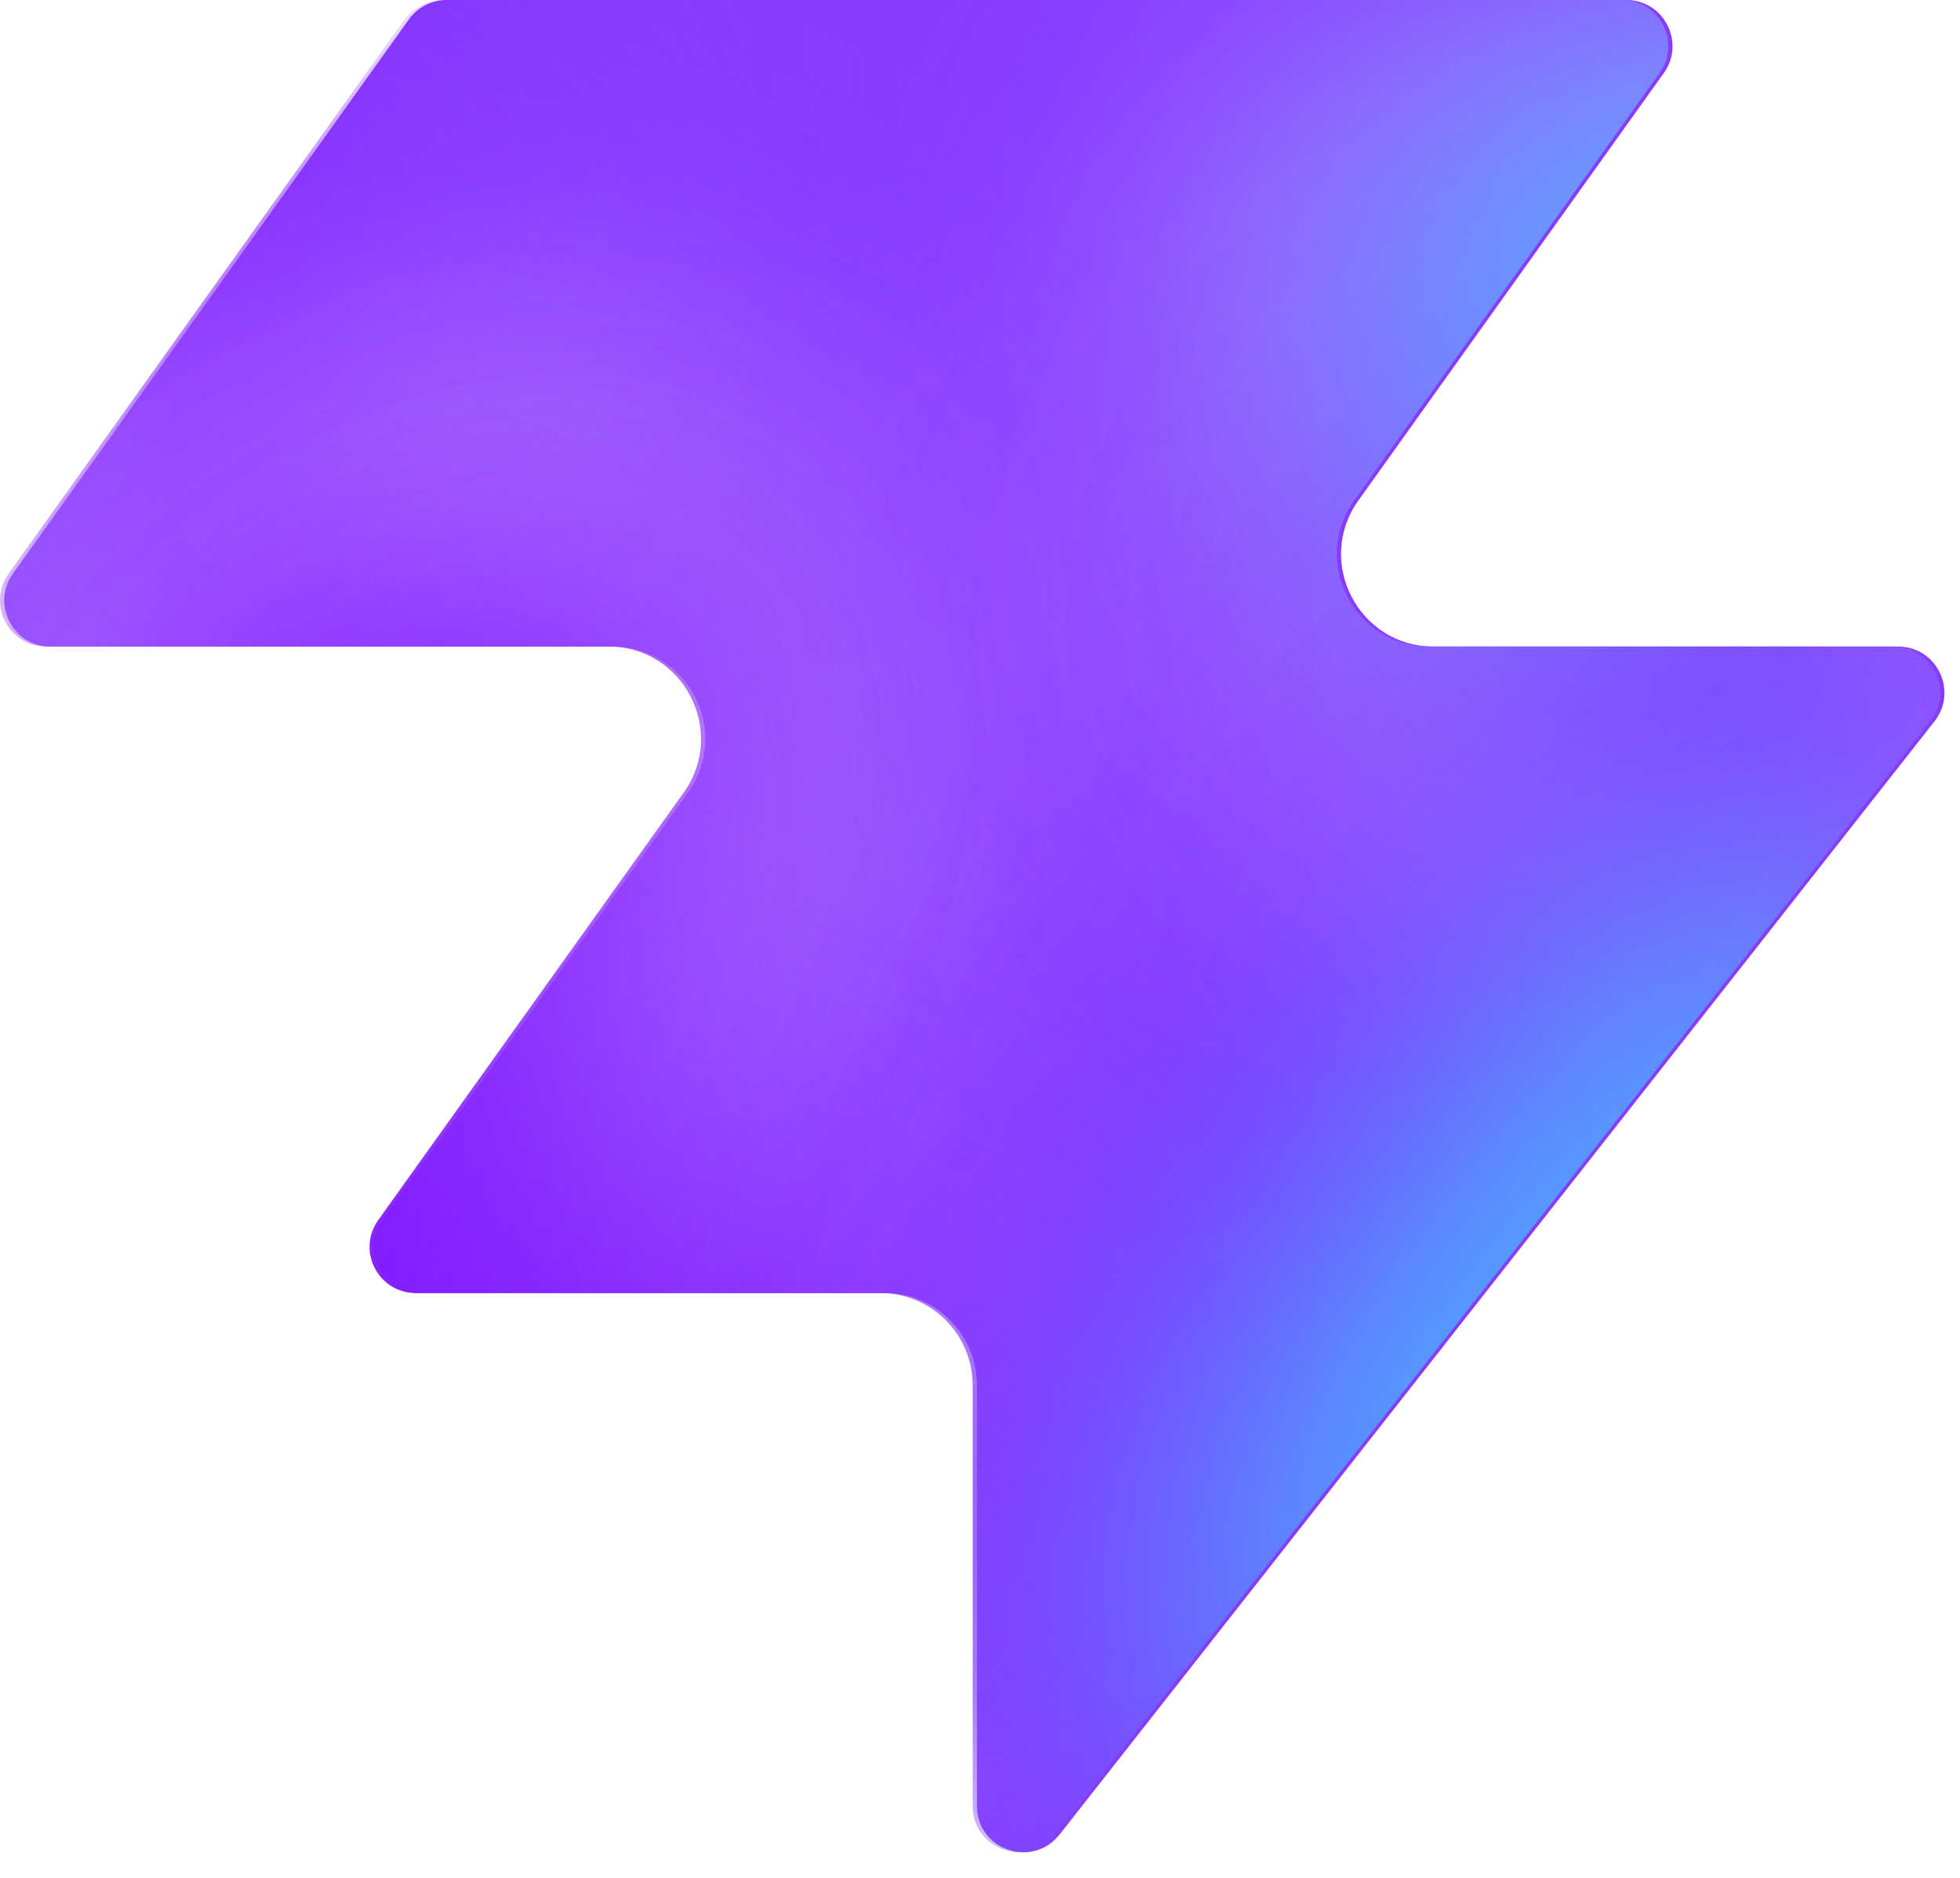
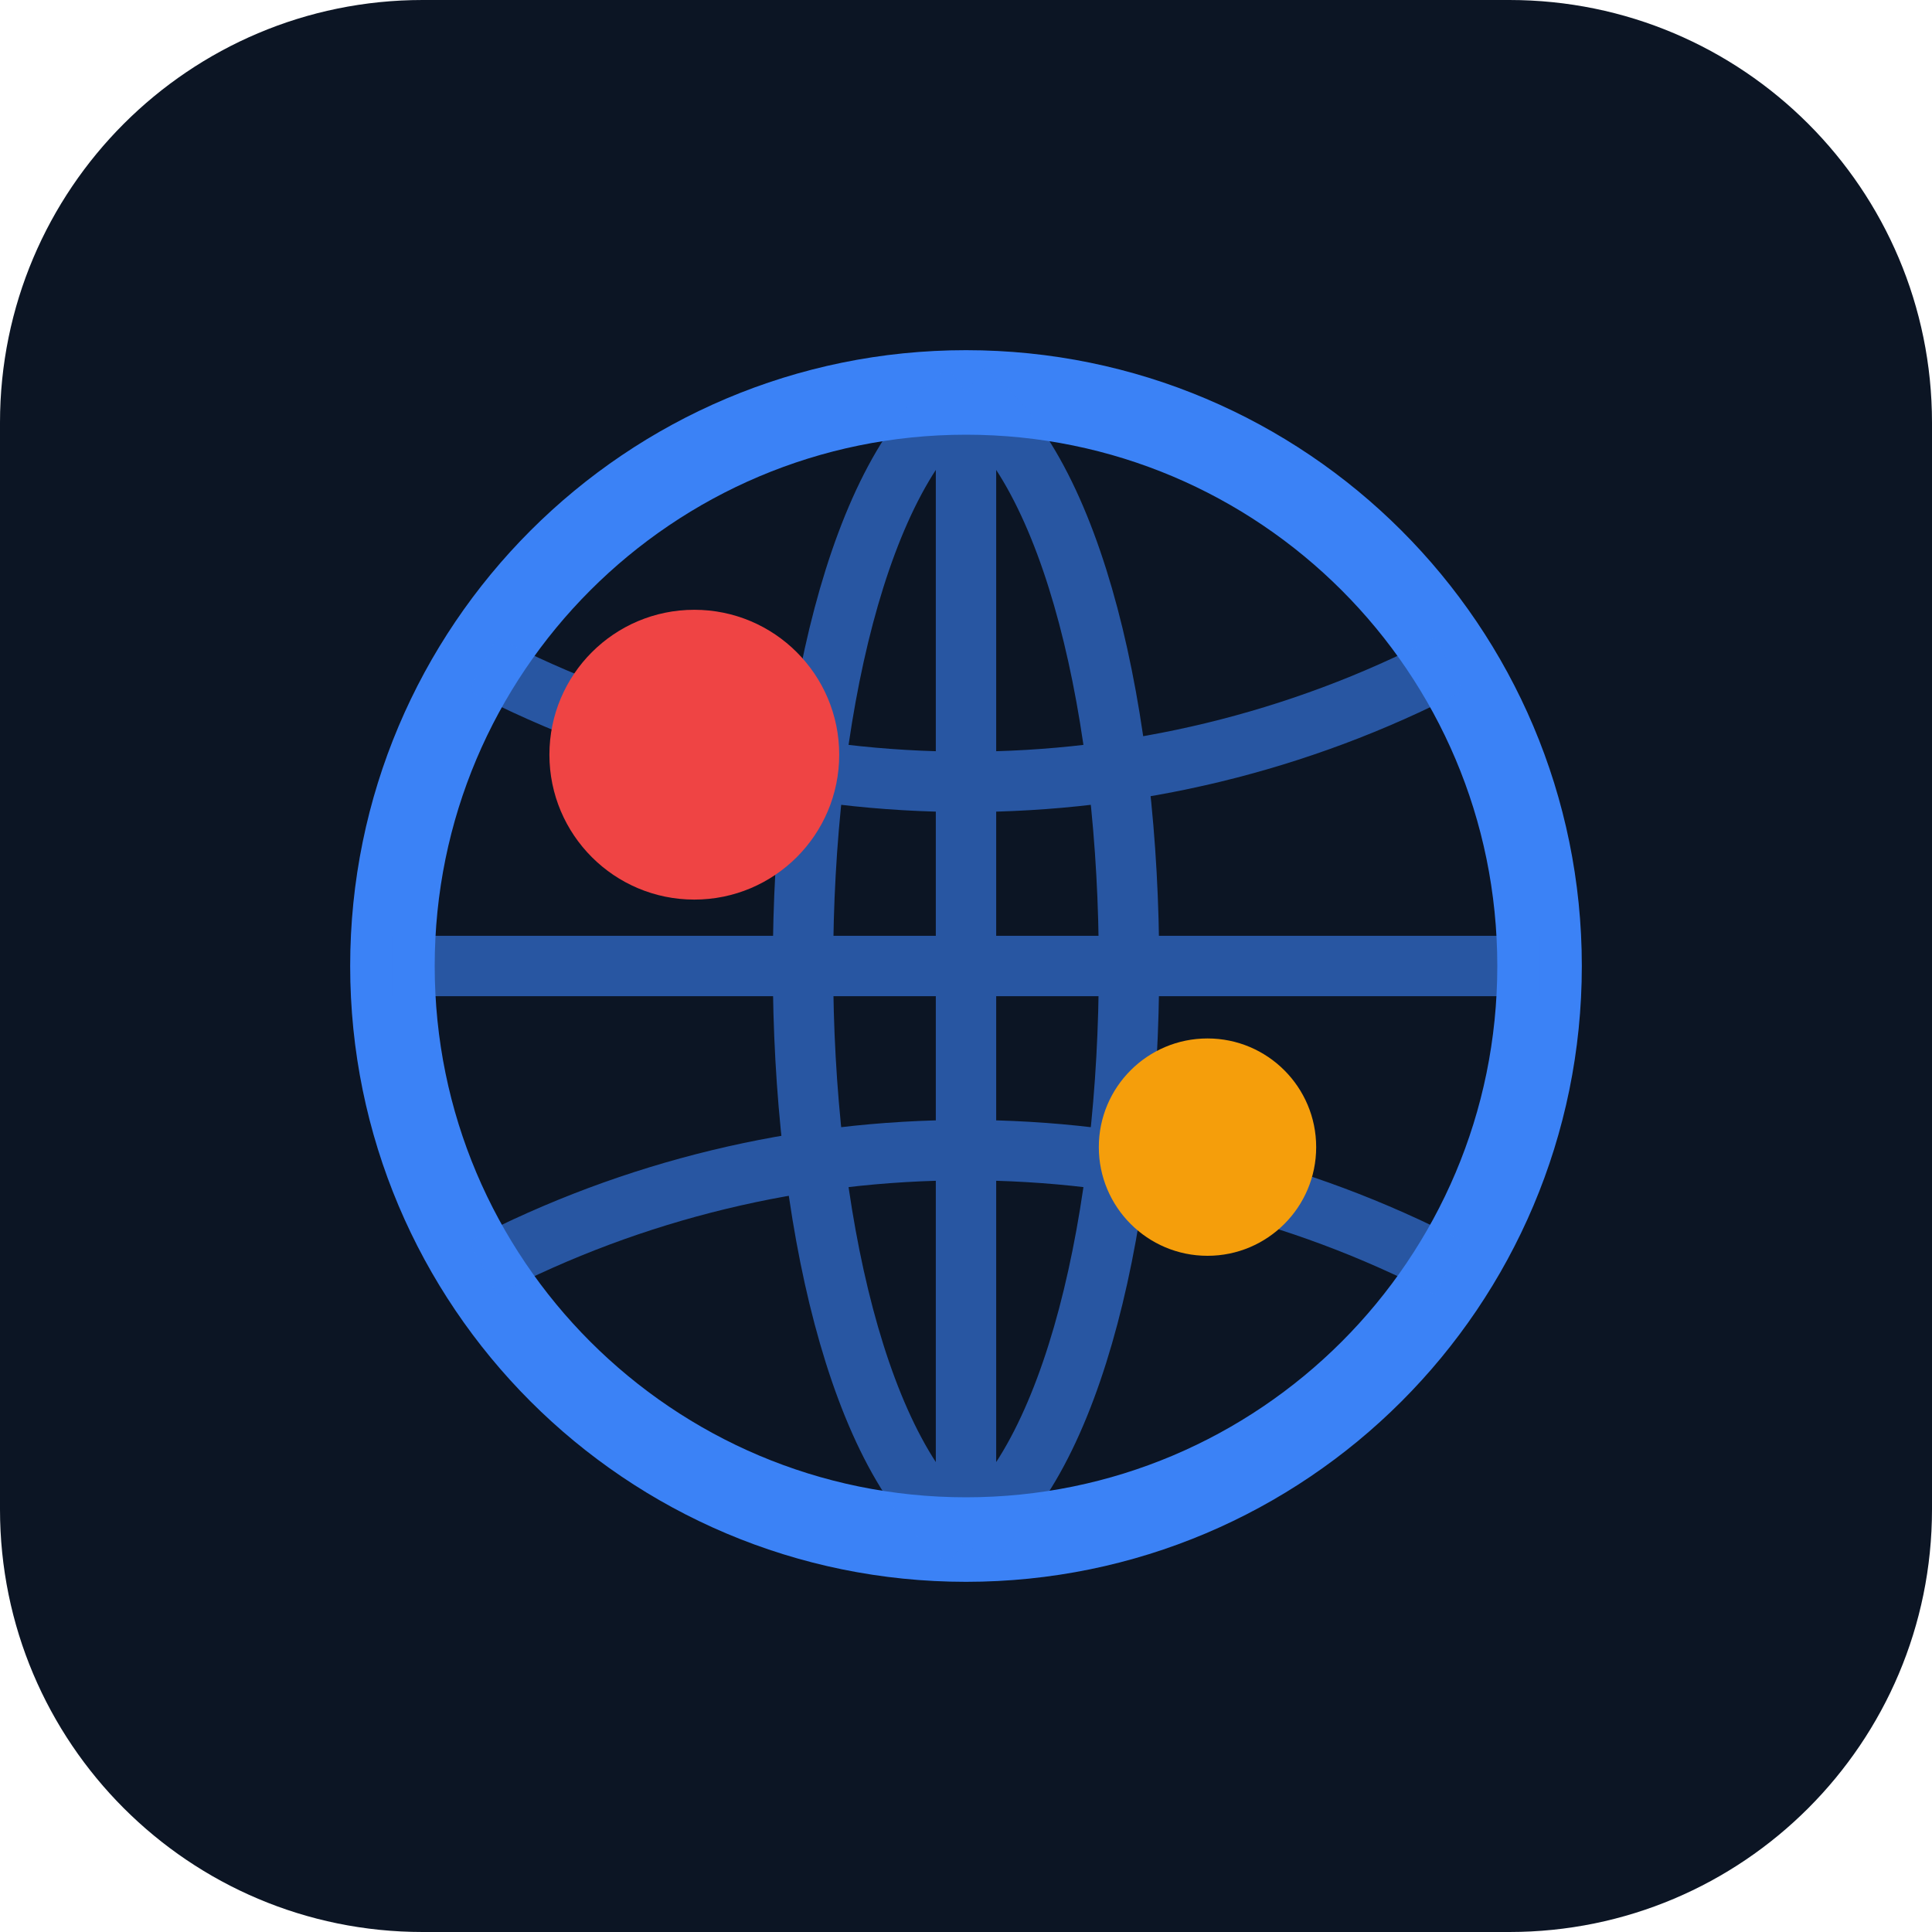
- <svg xmlns="http://www.w3.org/2000/svg" width="48" height="46" fill="none" viewBox="0 0 48 46">
-   <path fill="#863bff" d="M25.946 44.938c-.664.845-2.021.375-2.021-.698V33.937a2.26 2.26 0 0 0-2.262-2.262H10.287c-.92 0-1.456-1.04-.92-1.788l7.48-10.471c1.07-1.497 0-3.578-1.842-3.578H1.237c-.92 0-1.456-1.04-.92-1.788L10.013.474c.214-.297.556-.474.92-.474h28.894c.92 0 1.456 1.04.92 1.788l-7.48 10.471c-1.07 1.498 0 3.579 1.842 3.579h11.377c.943 0 1.473 1.088.89 1.83L25.947 44.94z" style="fill:#863bff;fill:color(display-p3 .525 .23 1);fill-opacity:1" />
-   <mask id="a" width="48" height="46" x="0" y="0" maskUnits="userSpaceOnUse" style="mask-type:alpha">
-     <path fill="#000" d="M25.842 44.938c-.664.844-2.021.375-2.021-.698V33.937a2.26 2.26 0 0 0-2.262-2.262H10.183c-.92 0-1.456-1.04-.92-1.788l7.48-10.471c1.07-1.498 0-3.579-1.842-3.579H1.133c-.92 0-1.456-1.04-.92-1.787L9.91.473c.214-.297.556-.474.92-.474h28.894c.92 0 1.456 1.04.92 1.788l-7.48 10.471c-1.07 1.498 0 3.578 1.842 3.578h11.377c.943 0 1.473 1.088.89 1.832L25.843 44.94z" style="fill:#000;fill-opacity:1" />
-   </mask>
-   <g mask="url(#a)">
-     <g filter="url(#b)">
-       <ellipse cx="5.508" cy="14.704" fill="#ede6ff" rx="5.508" ry="14.704" style="fill:#ede6ff;fill:color(display-p3 .927 .903 1);fill-opacity:1" transform="matrix(.00324 1 1 -.00324 -4.47 31.516)" />
-     </g>
-     <g filter="url(#c)">
-       <ellipse cx="10.399" cy="29.851" fill="#ede6ff" rx="10.399" ry="29.851" style="fill:#ede6ff;fill:color(display-p3 .927 .903 1);fill-opacity:1" transform="matrix(.00324 1 1 -.00324 -39.328 7.883)" />
-     </g>
-     <g filter="url(#d)">
-       <ellipse cx="5.508" cy="30.487" fill="#7e14ff" rx="5.508" ry="30.487" style="fill:#7e14ff;fill:color(display-p3 .492 .077 1);fill-opacity:1" transform="rotate(89.814 -25.913 -14.639)scale(1 -1)" />
-     </g>
-     <g filter="url(#e)">
-       <ellipse cx="5.508" cy="30.599" fill="#7e14ff" rx="5.508" ry="30.599" style="fill:#7e14ff;fill:color(display-p3 .492 .077 1);fill-opacity:1" transform="rotate(89.814 -32.644 -3.334)scale(1 -1)" />
-     </g>
-     <g filter="url(#f)">
-       <ellipse cx="5.508" cy="30.599" fill="#7e14ff" rx="5.508" ry="30.599" style="fill:#7e14ff;fill:color(display-p3 .492 .077 1);fill-opacity:1" transform="matrix(.00324 1 1 -.00324 -34.34 30.47)" />
-     </g>
-     <g filter="url(#g)">
-       <ellipse cx="14.072" cy="22.078" fill="#ede6ff" rx="14.072" ry="22.078" style="fill:#ede6ff;fill:color(display-p3 .927 .903 1);fill-opacity:1" transform="rotate(93.35 24.506 48.493)scale(-1 1)" />
-     </g>
-     <g filter="url(#h)">
-       <ellipse cx="3.47" cy="21.501" fill="#7e14ff" rx="3.47" ry="21.501" style="fill:#7e14ff;fill:color(display-p3 .492 .077 1);fill-opacity:1" transform="rotate(89.009 28.708 47.59)scale(-1 1)" />
-     </g>
-     <g filter="url(#i)">
-       <ellipse cx="3.47" cy="21.501" fill="#7e14ff" rx="3.47" ry="21.501" style="fill:#7e14ff;fill:color(display-p3 .492 .077 1);fill-opacity:1" transform="rotate(89.009 28.708 47.59)scale(-1 1)" />
-     </g>
-     <g filter="url(#j)">
-       <ellipse cx=".387" cy="8.972" fill="#7e14ff" rx="4.407" ry="29.108" style="fill:#7e14ff;fill:color(display-p3 .492 .077 1);fill-opacity:1" transform="rotate(39.51 .387 8.972)" />
-     </g>
-     <g filter="url(#k)">
-       <ellipse cx="47.523" cy="-6.092" fill="#7e14ff" rx="4.407" ry="29.108" style="fill:#7e14ff;fill:color(display-p3 .492 .077 1);fill-opacity:1" transform="rotate(37.892 47.523 -6.092)" />
-     </g>
-     <g filter="url(#l)">
-       <ellipse cx="41.412" cy="6.333" fill="#47bfff" rx="5.971" ry="9.665" style="fill:#47bfff;fill:color(display-p3 .28 .748 1);fill-opacity:1" transform="rotate(37.892 41.412 6.333)" />
-     </g>
-     <g filter="url(#m)">
-       <ellipse cx="-1.879" cy="38.332" fill="#7e14ff" rx="4.407" ry="29.108" style="fill:#7e14ff;fill:color(display-p3 .492 .077 1);fill-opacity:1" transform="rotate(37.892 -1.88 38.332)" />
-     </g>
-     <g filter="url(#n)">
-       <ellipse cx="-1.879" cy="38.332" fill="#7e14ff" rx="4.407" ry="29.108" style="fill:#7e14ff;fill:color(display-p3 .492 .077 1);fill-opacity:1" transform="rotate(37.892 -1.88 38.332)" />
-     </g>
-     <g filter="url(#o)">
-       <ellipse cx="35.651" cy="29.907" fill="#7e14ff" rx="4.407" ry="29.108" style="fill:#7e14ff;fill:color(display-p3 .492 .077 1);fill-opacity:1" transform="rotate(37.892 35.651 29.907)" />
-     </g>
-     <g filter="url(#p)">
-       <ellipse cx="38.418" cy="32.4" fill="#47bfff" rx="5.971" ry="15.297" style="fill:#47bfff;fill:color(display-p3 .28 .748 1);fill-opacity:1" transform="rotate(37.892 38.418 32.4)" />
-     </g>
-   </g>
-   <defs>
-     <filter id="b" width="60.045" height="41.654" x="-19.77" y="16.149" color-interpolation-filters="sRGB" filterUnits="userSpaceOnUse">
-       <feFlood flood-opacity="0" result="BackgroundImageFix" />
-       <feBlend in="SourceGraphic" in2="BackgroundImageFix" result="shape" />
-       <feGaussianBlur result="effect1_foregroundBlur_2002_17158" stdDeviation="7.659" />
-     </filter>
-     <filter id="c" width="90.34" height="51.437" x="-54.613" y="-7.533" color-interpolation-filters="sRGB" filterUnits="userSpaceOnUse">
-       <feFlood flood-opacity="0" result="BackgroundImageFix" />
-       <feBlend in="SourceGraphic" in2="BackgroundImageFix" result="shape" />
-       <feGaussianBlur result="effect1_foregroundBlur_2002_17158" stdDeviation="7.659" />
-     </filter>
-     <filter id="d" width="79.355" height="29.4" x="-49.64" y="2.03" color-interpolation-filters="sRGB" filterUnits="userSpaceOnUse">
-       <feFlood flood-opacity="0" result="BackgroundImageFix" />
-       <feBlend in="SourceGraphic" in2="BackgroundImageFix" result="shape" />
-       <feGaussianBlur result="effect1_foregroundBlur_2002_17158" stdDeviation="4.596" />
-     </filter>
-     <filter id="e" width="79.579" height="29.4" x="-45.045" y="20.029" color-interpolation-filters="sRGB" filterUnits="userSpaceOnUse">
-       <feFlood flood-opacity="0" result="BackgroundImageFix" />
-       <feBlend in="SourceGraphic" in2="BackgroundImageFix" result="shape" />
-       <feGaussianBlur result="effect1_foregroundBlur_2002_17158" stdDeviation="4.596" />
-     </filter>
-     <filter id="f" width="79.579" height="29.4" x="-43.513" y="21.178" color-interpolation-filters="sRGB" filterUnits="userSpaceOnUse">
-       <feFlood flood-opacity="0" result="BackgroundImageFix" />
-       <feBlend in="SourceGraphic" in2="BackgroundImageFix" result="shape" />
-       <feGaussianBlur result="effect1_foregroundBlur_2002_17158" stdDeviation="4.596" />
-     </filter>
-     <filter id="g" width="74.749" height="58.852" x="15.756" y="-17.901" color-interpolation-filters="sRGB" filterUnits="userSpaceOnUse">
-       <feFlood flood-opacity="0" result="BackgroundImageFix" />
-       <feBlend in="SourceGraphic" in2="BackgroundImageFix" result="shape" />
-       <feGaussianBlur result="effect1_foregroundBlur_2002_17158" stdDeviation="7.659" />
-     </filter>
-     <filter id="h" width="61.377" height="25.362" x="23.548" y="2.284" color-interpolation-filters="sRGB" filterUnits="userSpaceOnUse">
-       <feFlood flood-opacity="0" result="BackgroundImageFix" />
-       <feBlend in="SourceGraphic" in2="BackgroundImageFix" result="shape" />
-       <feGaussianBlur result="effect1_foregroundBlur_2002_17158" stdDeviation="4.596" />
-     </filter>
-     <filter id="i" width="61.377" height="25.362" x="23.548" y="2.284" color-interpolation-filters="sRGB" filterUnits="userSpaceOnUse">
-       <feFlood flood-opacity="0" result="BackgroundImageFix" />
-       <feBlend in="SourceGraphic" in2="BackgroundImageFix" result="shape" />
-       <feGaussianBlur result="effect1_foregroundBlur_2002_17158" stdDeviation="4.596" />
-     </filter>
-     <filter id="j" width="56.045" height="63.649" x="-27.636" y="-22.853" color-interpolation-filters="sRGB" filterUnits="userSpaceOnUse">
-       <feFlood flood-opacity="0" result="BackgroundImageFix" />
-       <feBlend in="SourceGraphic" in2="BackgroundImageFix" result="shape" />
-       <feGaussianBlur result="effect1_foregroundBlur_2002_17158" stdDeviation="4.596" />
-     </filter>
-     <filter id="k" width="54.814" height="64.646" x="20.116" y="-38.415" color-interpolation-filters="sRGB" filterUnits="userSpaceOnUse">
-       <feFlood flood-opacity="0" result="BackgroundImageFix" />
-       <feBlend in="SourceGraphic" in2="BackgroundImageFix" result="shape" />
-       <feGaussianBlur result="effect1_foregroundBlur_2002_17158" stdDeviation="4.596" />
-     </filter>
-     <filter id="l" width="33.541" height="35.313" x="24.641" y="-11.323" color-interpolation-filters="sRGB" filterUnits="userSpaceOnUse">
-       <feFlood flood-opacity="0" result="BackgroundImageFix" />
-       <feBlend in="SourceGraphic" in2="BackgroundImageFix" result="shape" />
-       <feGaussianBlur result="effect1_foregroundBlur_2002_17158" stdDeviation="4.596" />
-     </filter>
-     <filter id="m" width="54.814" height="64.646" x="-29.286" y="6.009" color-interpolation-filters="sRGB" filterUnits="userSpaceOnUse">
-       <feFlood flood-opacity="0" result="BackgroundImageFix" />
-       <feBlend in="SourceGraphic" in2="BackgroundImageFix" result="shape" />
-       <feGaussianBlur result="effect1_foregroundBlur_2002_17158" stdDeviation="4.596" />
-     </filter>
-     <filter id="n" width="54.814" height="64.646" x="-29.286" y="6.009" color-interpolation-filters="sRGB" filterUnits="userSpaceOnUse">
-       <feFlood flood-opacity="0" result="BackgroundImageFix" />
-       <feBlend in="SourceGraphic" in2="BackgroundImageFix" result="shape" />
-       <feGaussianBlur result="effect1_foregroundBlur_2002_17158" stdDeviation="4.596" />
-     </filter>
-     <filter id="o" width="54.814" height="64.646" x="8.244" y="-2.416" color-interpolation-filters="sRGB" filterUnits="userSpaceOnUse">
-       <feFlood flood-opacity="0" result="BackgroundImageFix" />
-       <feBlend in="SourceGraphic" in2="BackgroundImageFix" result="shape" />
-       <feGaussianBlur result="effect1_foregroundBlur_2002_17158" stdDeviation="4.596" />
-     </filter>
-     <filter id="p" width="39.409" height="43.623" x="18.713" y="10.588" color-interpolation-filters="sRGB" filterUnits="userSpaceOnUse">
-       <feFlood flood-opacity="0" result="BackgroundImageFix" />
-       <feBlend in="SourceGraphic" in2="BackgroundImageFix" result="shape" />
-       <feGaussianBlur result="effect1_foregroundBlur_2002_17158" stdDeviation="4.596" />
-     </filter>
-   </defs>
+ <svg xmlns="http://www.w3.org/2000/svg" viewBox="0 0 32 32">
+   <rect width="32" height="32" rx="7" fill="#0c1524" />
+   <circle cx="16" cy="16" r="9.5" fill="none" stroke="#3b82f6" stroke-width="1.4" />
+   <path d="M16 6.5v19 M6.5 16h19 M16 6.5c3.6 2.6 3.6 16.4 0 19 M16 6.5c-3.6 2.6-3.6 16.4 0 19 M8 11c5 2.6 11 2.6 16 0 M8 21c5-2.6 11-2.6 16 0" fill="none" stroke="#3b82f6" stroke-width="1" opacity="0.6" />
+   <circle cx="11.5" cy="12.5" r="2.4" fill="#ef4444" />
+   <circle cx="20" cy="19" r="1.8" fill="#f59e0b" />
</svg>
